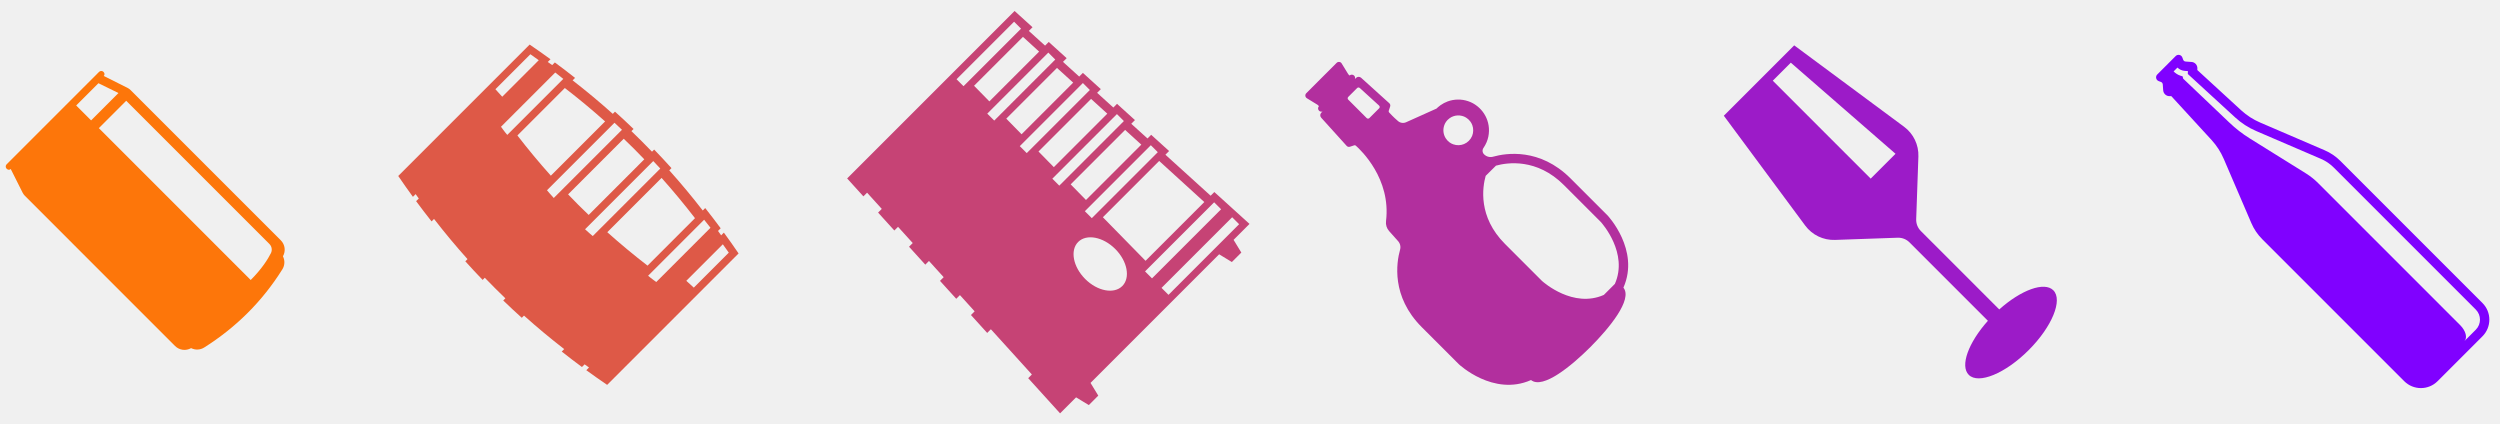
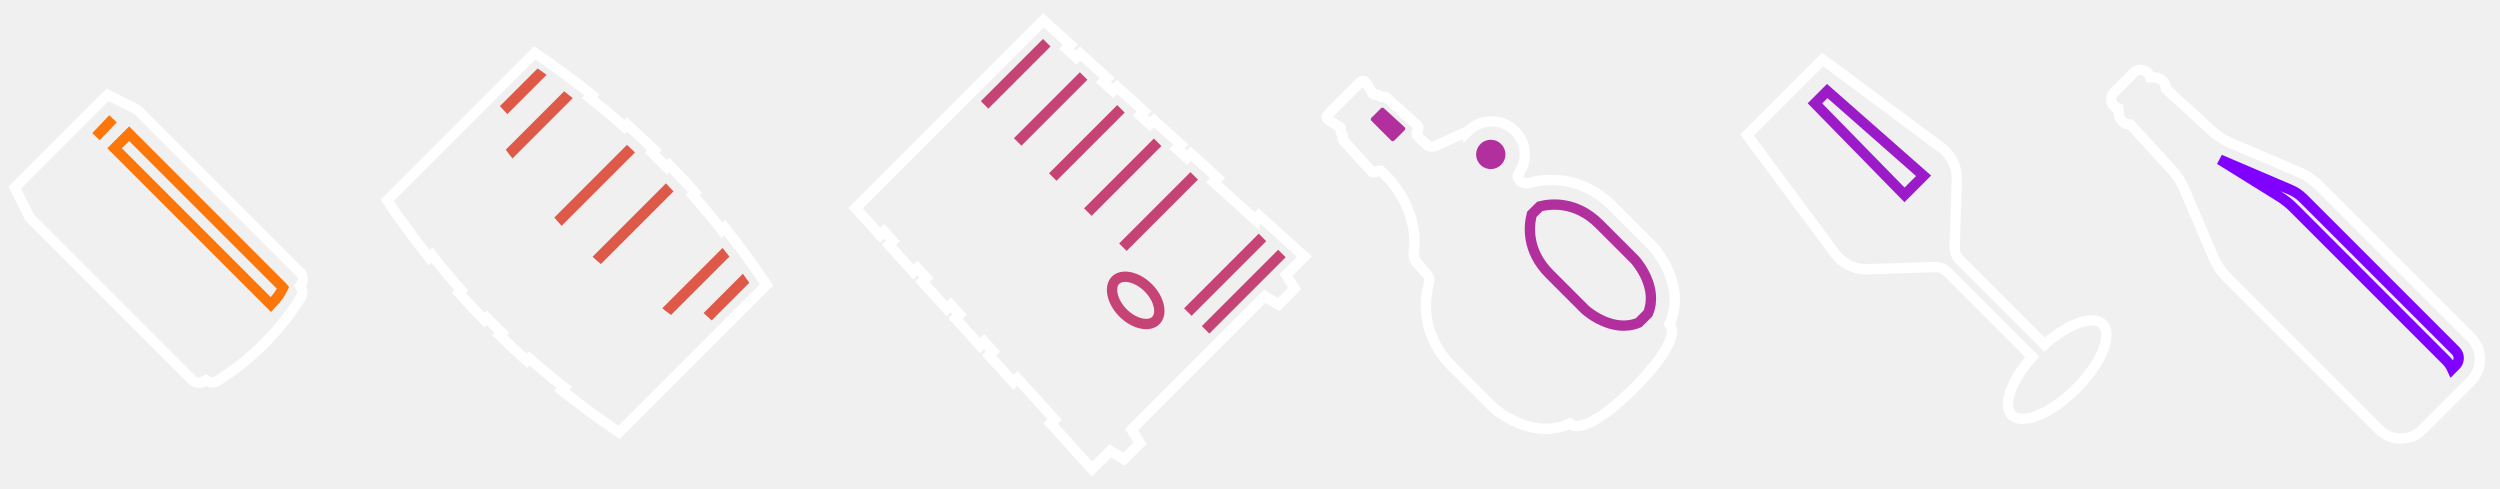
- <svg xmlns="http://www.w3.org/2000/svg" width="873" height="148" fill="none">
-   <path d="M257.911 88.502L212.013 134.4a291.129 291.129 0 0 1-7.281-5.125l.95-.95-1.534-1.097-.932.932a251.788 251.788 0 0 1-7.062-5.399l.859-.859a253.034 253.034 0 0 1-14.033-11.693l-.767.767a251.744 251.744 0 0 1-6.486-6.048l.749-.749a266.055 266.055 0 0 1-7.19-7.19l-.749.75a251.421 251.421 0 0 1-6.048-6.487l.767-.767a252.91 252.91 0 0 1-11.693-14.033l-.859.86a288.59 288.59 0 0 1-5.399-7.063l.932-.931-1.097-1.535-.95.95a289.67 289.67 0 0 1-5.125-7.281l1.033-1.033 43.823-43.823 1.033-1.033a291.133 291.133 0 0 1 7.281 5.125l-.95.95 1.534 1.097.932-.932a251.413 251.413 0 0 1 7.062 5.4l-.859.858a253.09 253.09 0 0 1 14.033 11.694l.767-.768a253.517 253.517 0 0 1 6.486 6.048l-.749.749c2.44 2.348 4.842 4.75 7.19 7.19l.749-.75a251.421 251.421 0 0 1 6.048 6.487l-.767.767a252.91 252.91 0 0 1 11.693 14.033l.859-.859a288.584 288.584 0 0 1 5.399 7.062l-.932.932 1.097 1.534.95-.95a254.235 254.235 0 0 1 5.134 7.272zm-69.778-67.476l-2.924-2.083-12.214 12.215c.795.868 1.59 1.754 2.384 2.622l12.754-12.754zm8.569 6.523l-2.814-2.229-18.938 18.938s1.389 1.974 2.193 2.85l19.559-19.559zm57.792 60.68l-2.083-2.924-12.753 12.753a314.5 314.5 0 0 0 2.622 2.385l12.214-12.215zm-6.386-8.689l-2.229-2.814-19.559 19.56c.886.795 2.85 2.192 2.85 2.192l18.938-18.938zm-30.915-34.222l-2.612-2.448-23.57 23.57s1.534 1.845 2.366 2.695l23.816-23.817zm13.375 13.54l-2.448-2.614-23.817 23.817c.85.831 2.695 2.366 2.695 2.366l23.57-23.57zm-33.327-28.12L180.678 47.3a252.992 252.992 0 0 0 11.675 14.05l18.948-18.947a251.714 251.714 0 0 0-14.06-11.666zm33.784 31.39l-18.957 18.956a251.731 251.731 0 0 0 14.051 11.675l16.572-16.572a251.72 251.72 0 0 0-11.666-14.06zm-9.584-10.132a216.005 216.005 0 0 0-3.636-3.544l-19.422 19.422a219.424 219.424 0 0 0 3.545 3.636 215.23 215.23 0 0 0 3.636 3.545l19.422-19.423a219.815 219.815 0 0 0-3.545-3.636z" fill="#DE5947" />
-   <path fill-rule="evenodd" clip-rule="evenodd" d="M435.069 79.453l-4.302 4.303 2.704 4.44-3.307 3.307-4.44-2.704-44.911 44.91 2.704 4.44-3.307 3.307-4.44-2.704-4.303 4.303-1.288 1.288-11.136-12.287 1.288-1.288-14.316-15.796-1.288 1.288-5.673-6.258 1.288-1.288-5.134-5.664-1.289 1.288-5.673-6.258 1.288-1.288-5.134-5.664-1.288 1.288-5.673-6.258 1.288-1.288-5.134-5.664-1.288 1.288-5.674-6.258 1.288-1.288-5.134-5.664-1.288 1.288-5.673-6.258 1.288-1.288 55.901-55.9 1.288-1.29 6.258 5.674-1.288 1.288 5.664 5.134 1.288-1.288 6.258 5.674-1.288 1.288 5.664 5.134 1.288-1.288 6.258 5.673-1.288 1.288 5.664 5.135 1.288-1.289 6.258 5.674-1.288 1.288 5.664 5.134 1.288-1.288 6.258 5.673-1.288 1.288 15.796 14.316 1.288-1.288 12.287 11.136-1.261 1.26zm-80.951-71.87l-20.089 20.089 2.43 2.43 20.09-20.09-2.431-2.43zm47.753 43.129l-23.041 23.04 2.43 2.43 23.041-23.04-2.43-2.43zm-11.84-10.871l-22.556 22.556 2.43 2.43 22.556-22.556-2.43-2.43zm-11.886-10.845L356.11 51.032l2.43 2.43 22.035-22.035-2.43-2.43zm-12.077-10.633l-21.314 21.313 2.43 2.43 21.314-21.313-2.43-2.43zm64.205 57.5l-24.666 24.666 2.43 2.43 24.666-24.666-2.43-2.43zm-6.294-5.217l-24.127 24.127 2.43 2.43 24.127-24.127-2.43-2.43zm-34.533 16.298c-4.257-4.257-10.049-5.353-12.945-2.457-2.896 2.895-1.791 8.697 2.457 12.945 4.257 4.257 10.05 5.353 12.946 2.457 2.896-2.896 1.79-8.697-2.458-12.945zm-10.223-17.111l19.322-19.322-5.655-5.143-19.011 19.01 5.344 5.455zm20.802 21.24l20.519-20.518-15.759-14.353-19.66 19.66 14.9 15.211zm-32.03-32.705l18.674-18.674-5.664-5.152-18.363 18.362 5.353 5.464zm-10.78-45.496l-17.074 17.075 5.344 5.454 17.376-17.376-5.646-5.153zm-.484 34.012l18.025-18.024-5.655-5.144-17.714 17.714 5.344 5.454z" fill="#C64375" />
-   <path fill-rule="evenodd" clip-rule="evenodd" d="M501.641 37.911l.146-.146c.128-.128.265-.247.411-.375.256-.219.521-.43.795-.63a10.903 10.903 0 0 1 2.558-1.352 10.746 10.746 0 0 1 3.545-.64 10.628 10.628 0 0 1 3.553.558c.96.32 1.873.776 2.695 1.36a10.814 10.814 0 0 1 4.029 5.327c.411 1.197.612 2.476.576 3.755a10.614 10.614 0 0 1-.831 3.9 11.86 11.86 0 0 1-1.042 1.919c-.018.018-.036.055-.055.073a1.735 1.735 0 0 0 .256 2.266 3.212 3.212 0 0 0 3.17.776c4.385-1.224 16.243-3.142 26.969 7.583l12.954 12.954s11.356 12.032 5.527 25.206c3.325 4.147-5.015 14.224-11.529 20.737-6.523 6.523-16.591 14.855-20.738 11.53-13.174 5.828-25.205-5.527-25.205-5.527L496.47 114.23c-10.725-10.725-8.807-22.583-7.582-26.968a3.213 3.213 0 0 0-.777-3.17 153.65 153.65 0 0 1-3.024-3.39 4.394 4.394 0 0 1-1.087-3.48c1.809-14.837-8.834-24.84-10.57-26.375a.529.529 0 0 0-.539-.1c-.374.118-1.005.328-1.498.493a1.076 1.076 0 0 1-1.151-.31 8656.354 8656.354 0 0 1-8.88-9.83 1.277 1.277 0 0 1 .046-1.764l.411-.411a1.143 1.143 0 0 1-1.215-.265 1.153 1.153 0 0 1-.028-1.599l-.438-.438s-2.302-1.407-3.782-2.32a1.145 1.145 0 0 1-.53-.823 1.137 1.137 0 0 1 .329-.932l4.238-4.239-.009.01 2.367-2.367-2.358 2.357 6.359-6.358a1.14 1.14 0 0 1 .932-.329c.347.037.648.228.822.53.914 1.48 2.32 3.782 2.32 3.782l.439.439a1.154 1.154 0 0 1 1.599.027c.329.329.42.804.265 1.215l.411-.411a1.278 1.278 0 0 1 1.763-.046c2.256 2.037 8.058 7.272 9.83 8.88.32.283.448.74.31 1.151-.155.484-.374 1.124-.493 1.498a.545.545 0 0 0 .101.54c.429.484 1.507 1.653 3.151 3.06a2.651 2.651 0 0 0 2.823.393c3.244-1.434 10.616-4.769 10.616-4.769zm17.157 23.497c-1.124 3.992-2.723 14.306 6.742 23.77l12.909 12.91c.593.538 10.908 9.629 21.615 4.896l3.846-3.846c4.75-10.725-4.395-21.058-4.897-21.615l-12.909-12.908c-9.446-9.447-19.778-7.866-23.707-6.77l-3.599 3.563zm-13.32-19.514a3.95 3.95 0 0 0-.502.612 4.815 4.815 0 0 0-.64 1.243 5.228 5.228 0 0 0 .484 4.503 5.35 5.35 0 0 0 1.343 1.453c.411.302.868.54 1.343.703.612.21 1.243.311 1.882.293a5.246 5.246 0 0 0 1.864-.402 5.265 5.265 0 0 0 2.814-2.832 5.045 5.045 0 0 0 .374-1.873 5.082 5.082 0 0 0-.311-1.882 4.856 4.856 0 0 0-.73-1.334 5.213 5.213 0 0 0-1.49-1.343 4.878 4.878 0 0 0-1.37-.566 5.213 5.213 0 0 0-3.124.164 4.916 4.916 0 0 0-1.224.658 5.373 5.373 0 0 0-.613.52c-.036.02-.063.047-.1.083zm-23.899-5.024l-6.751-6.149a.666.666 0 0 0-.914.018l-3.115 3.116a.661.661 0 0 0 0 .931l6.45 6.45a.662.662 0 0 0 .932 0l3.416-3.416c.274-.256.256-.695-.018-.95z" fill="#B22F9E" />
-   <path fill-rule="evenodd" clip-rule="evenodd" d="M717.015 101.366c3.398 3.398-.466 12.762-8.615 20.911-8.149 8.149-17.513 12.014-20.912 8.615-3.115-3.115-.128-11.255 6.688-18.874l-27.389-27.389a5.555 5.555 0 0 0-4.12-1.617l-21.889.768a12.38 12.38 0 0 1-10.397-5.007l-28.421-38.36 24.575-24.575 38.361 28.421a12.368 12.368 0 0 1 5.006 10.396l-.767 21.89a5.554 5.554 0 0 0 1.617 4.12l27.388 27.388c7.62-6.815 15.759-9.802 18.875-6.687zm-91.668-79.48l-6.294 6.294 34.195 34.195 8.67-8.67-36.571-31.82z" fill="#9C1BC8" />
-   <path fill-rule="evenodd" clip-rule="evenodd" d="M3.746 59.015c-.43.43-1.014.32-1.435-.1a1.092 1.092 0 0 1 0-1.535l32.277-32.276a1.094 1.094 0 0 1 1.544-.01c.42.42.52 1.015.1 1.435l8.268 4.138c.402.201.776.466 1.096.786L98.053 83.91a4.637 4.637 0 0 1 .75 5.59 4.626 4.626 0 0 1-.202 4.55c-6.989 11.155-16.106 20.236-27.306 27.307a4.644 4.644 0 0 1-4.559.21 4.66 4.66 0 0 1-5.61-.749L8.68 68.37a4.226 4.226 0 0 1-.786-1.096l-4.147-8.259zM31.81 42.041l9.556-9.556-6.989-3.426-7.774 7.775 5.207 5.207zM94.07 85.19l-50-50-9.556 9.556 53.033 53.033c3.974-3.974 6.057-7.39 7.062-9.383.53-1.06.31-2.356-.54-3.206z" fill="#FD760A" />
-   <path d="M817.279 56.214l49.588 49.589a8.226 8.226 0 0 1 0 11.639l-15.668 15.667a8.226 8.226 0 0 1-11.639 0l-49.588-49.588a17.81 17.81 0 0 1-3.782-5.573l-9.666-22.492a23.394 23.394 0 0 0-4.239-6.56l-14.078-15.338-.548.018a2.2 2.2 0 0 1-2.275-2.037l-.146-2.083a.977.977 0 0 0-.612-.831l-.813-.302a1.407 1.407 0 0 1-.502-2.311l6.449-6.45a1.407 1.407 0 0 1 2.312.503l.301.813a.956.956 0 0 0 .832.612l2.083.146a2.187 2.187 0 0 1 2.037 2.275l-.018.548 15.338 14.078a23.49 23.49 0 0 0 6.56 4.239l22.492 9.665a17.626 17.626 0 0 1 5.582 3.773zm-6.87-.767l-22.492-9.666a26.195 26.195 0 0 1-7.473-4.841l-16.463-15.11.037-1.006-1.033-.064a4.15 4.15 0 0 1-2.622-1.16l-1.343 1.343c.695.676 1.508 1.197 2.321 1.462l.831.265.183.785 16.17 15.385a43.63 43.63 0 0 0 6.925 5.39l19.815 12.342a24.017 24.017 0 0 1 4.257 3.398l49.589 49.589c1.937 1.937 2.594 4.422 1.461 5.554l3.984-3.983a4.964 4.964 0 0 0 0-7.016l-49.589-49.588a14.346 14.346 0 0 0-4.558-3.079z" fill="#8001FF" />
+ <svg xmlns="http://www.w3.org/2000/svg" width="968" height="189" fill="none">
+   <path d="M295.677 111.465l1.169-1.169-.929-1.369a329.036 329.036 0 0 0-6.142-8.735l-.318-.436.003-.003-.313-.424-.749-1.029-.006.006a328.616 328.616 0 0 0-6.425-8.414l-1.393-1.766-1.016 1.016a303.98 303.98 0 0 0-11.377-13.638l.929-.93-1.274-1.41a329.383 329.383 0 0 0-7.259-7.78l-1.414-1.467-.901.901a305.544 305.544 0 0 0-5.741-5.74l.901-.902-1.467-1.413a326.805 326.805 0 0 0-7.779-7.26l-1.411-1.274-.93.93a304.2 304.2 0 0 0-13.637-11.378l1.015-1.016-1.766-1.393a329.228 329.228 0 0 0-8.414-6.425l.006-.006-1.067-.776-.385-.284-.002.002-.438-.319a328.8 328.8 0 0 0-8.735-6.142l-1.369-.929-1.169 1.17-1.236 1.236-52.306 52.306-1.237 1.237-1.17 1.17.93 1.368a332.654 332.654 0 0 0 6.142 8.734l.318.438-.003.003.331.447.73 1.004.007-.006a332.835 332.835 0 0 0 6.425 8.413l1.394 1.766 1.014-1.013a304.66 304.66 0 0 0 11.378 13.637l-.929.929 1.275 1.41a331.432 331.432 0 0 0 7.257 7.78l1.414 1.468.902-.901a307.625 307.625 0 0 0 5.741 5.74l-.902.902 1.468 1.414a333.617 333.617 0 0 0 7.78 7.258l1.41 1.274.929-.929a305.47 305.47 0 0 0 13.637 11.379l-1.013 1.013 1.766 1.394a333.425 333.425 0 0 0 8.413 6.426l-.006.006 1.004.731.443.327.003-.003.442.322a325.082 325.082 0 0 0 8.735 6.141l1.368.93 1.17-1.17 54.779-54.779z" stroke="#fff" stroke-width="4" />
+   <path fill-rule="evenodd" clip-rule="evenodd" d="M260.781 74.114L257.856 71l-28.423 28.423c1.019.995 3.217 2.822 3.217 2.822l28.131-28.131zm-14.907-15.096l-3.113-2.924-28.131 28.131s1.827 2.198 2.821 3.216l28.423-28.423zM282.43 99.35L279.777 96l-23.344 23.345c1.051.95 3.397 2.605 3.397 2.605l22.6-22.6zm7.705 10.136L287.65 106l-15.217 15.217c1.041.951 2.083 1.9 3.125 2.846l14.577-14.577zM221.777 38l-3.347-2.652-22.601 22.6s1.653 2.345 2.604 3.396L221.777 38zm-10.141-9.015L208.15 26.5l-14.577 14.577c.946 1.042 1.894 2.084 2.846 3.125l15.217-15.217z" fill="#DE5947" />
+   <path d="M485.875 84.925L469.95 70.5l.055-.054 1.485-1.486-1.557-1.41-7.48-6.777-1.411-1.278-1.346 1.346-.194.195-3.805-3.445.055-.055 1.486-1.486-1.558-1.411-7.48-6.773-1.411-1.278-1.346 1.346-.193.193-3.805-3.447.054-.054 1.486-1.486-1.558-1.41-7.479-6.775-1.41-1.278-1.346 1.346-.194.193-3.804-3.445.054-.054 1.486-1.486-1.558-1.41-7.479-6.776-1.411-1.278-1.346 1.346-.194.194-3.804-3.445.054-.055 1.486-1.486-1.558-1.41-7.481-6.775-1.411-1.278-1.346 1.346-1.539 1.539-66.971 66.97-1.54 1.54-1.346 1.347 1.278 1.41 6.776 7.482 1.41 1.557 1.486-1.486.054-.054 3.446 3.804-.193.193-1.346 1.346 1.278 1.411 6.776 7.479 1.411 1.557 1.485-1.485.053-.053 3.446 3.803-.194.194-1.346 1.346 1.278 1.411 6.775 7.479 1.411 1.557 1.486-1.486.054-.054 3.447 3.805-.194.194-1.346 1.346 1.278 1.411 6.774 7.479 1.411 1.558 1.486-1.486.053-.053 3.446 3.803-.194.194-1.346 1.346 1.278 1.411 6.777 7.48 1.411 1.557 1.485-1.486.053-.053 14.425 15.923-.194.194-1.346 1.347 1.278 1.41 13.314 14.698 1.411 1.557 1.485-1.486 1.539-1.539 4.05-4.049 3.97 2.418 1.343.818 1.111-1.112 3.96-3.959 1.111-1.112-.817-1.343-2.418-3.97 51.59-51.591 3.971 2.418 1.343.818 1.111-1.112 3.96-3.96 1.112-1.112-.818-1.343-2.418-3.969 4.048-4.049 1.54-1.539 1.485-1.486-1.557-1.41-14.698-13.314-1.411-1.278-1.346 1.346-.192.193z" stroke="#fff" stroke-width="4" />
+   <path d="M431.941 108.511c1.132-1.132 2.987-1.645 5.359-1.198 2.36.444 5.014 1.822 7.31 4.118 2.295 2.295 3.673 4.949 4.118 7.309.446 2.372-.067 4.227-1.198 5.359-1.132 1.132-2.986 1.644-5.357 1.197-2.36-.445-5.014-1.823-7.309-4.119-2.296-2.296-3.675-4.95-4.12-7.309-.447-2.372.066-4.226 1.197-5.357z" stroke="#C64375" stroke-width="4" />
+   <path fill-rule="evenodd" clip-rule="evenodd" d="M461.372 122.287l28.907-28.908-2.904-2.904-28.907 28.908 2.904 2.904zm6.879 6.878l29.55-29.55-2.904-2.904-29.55 29.55 2.904 2.904zm-72.752-72.75l25.533-25.533-2.904-2.904-25.533 25.533 2.904 2.904zm13.581 13.581l26.404-26.403-2.904-2.904-26.404 26.403 2.904 2.904zm13.582 13.581l27.029-27.03-2.904-2.904-27.029 27.03 2.904 2.904zm13.579 13.582l27.608-27.609-2.904-2.904-27.608 27.608 2.904 2.905zm-53.554-55.095l24.07-24.07-2.904-2.904-24.07 24.07 2.904 2.904z" fill="#C64375" />
+   <path clip-rule="evenodd" d="M568.496 50.755c.058-.058.117-.117.176-.173.16-.152.322-.3.485-.445a12.762 12.762 0 0 1 4.021-2.368 12.865 12.865 0 0 1 4.241-.77 12.79 12.79 0 0 1 7.481 2.29 12.921 12.921 0 0 1 2.976 2.887 12.802 12.802 0 0 1 1.835 3.48 12.9 12.9 0 0 1-.306 9.15 12.72 12.72 0 0 1-1.249 2.286l-.064.093a2.064 2.064 0 0 0 .307 2.71 3.803 3.803 0 0 0 3.778.928c5.243-1.464 19.411-3.75 32.227 9.067l15.478 15.477s13.569 14.379 6.596 30.119c3.968 4.956-5.99 16.99-13.78 24.78-7.789 7.79-19.825 17.749-24.78 13.78-15.74 6.972-30.119-6.597-30.119-6.597l-15.477-15.477c-12.816-12.816-10.53-26.984-9.054-32.222a3.822 3.822 0 0 0-.932-3.792 189.08 189.08 0 0 1-3.614-4.044 5.262 5.262 0 0 1-1.298-4.154c2.165-17.734-10.547-29.683-12.628-31.51-1.099-.924-2.641 1.387-3.809.094L520.378 54.59c-1.378-1.533.472-1.54-.91-2.922-.917-.916.252-1.616-.56-2.428l-4.515-2.77c-.732-.447-.854-1.495-.248-2.1L526.8 31.713a1.36 1.36 0 0 1 2.103.247l2.77 4.515c.812.811 1.512-.355 2.428.56 1.379 1.38 1.395-.467 2.921.911 2.693 2.43 9.626 8.69 11.754 10.608 1.289 1.17-1.024 2.716-.093 3.808.507.58 1.797 1.978 3.771 3.656a3.18 3.18 0 0 0 3.373.476l12.669-5.74z" stroke="#fff" stroke-width="4" />
+   <path fill-rule="evenodd" clip-rule="evenodd" d="M543.873 49.242l-8.065-7.352a.792.792 0 0 0-1.094.026l-3.721 3.721a.791.791 0 0 0-.001 1.12l7.709 7.709a.793.793 0 0 0 1.12 0l4.079-4.079a.792.792 0 0 0-.027-1.145zm29.265 6.622c-.2.208-.385.43-.551.667-.295.416-.53.87-.7 1.35a5.756 5.756 0 0 0-.107 3.506 5.627 5.627 0 0 0 2.097 2.99c.448.33.944.59 1.467.774a5.733 5.733 0 0 0 4.089-.123 5.664 5.664 0 0 0 1.836-1.246 5.674 5.674 0 0 0 1.219-1.844 5.731 5.731 0 0 0 .074-4.09 5.717 5.717 0 0 0-2.42-2.924 5.569 5.569 0 0 0-1.487-.62 5.767 5.767 0 0 0-3.407.173c-.477.176-.93.418-1.34.717a5.864 5.864 0 0 0-.77.67z" fill="#B22F9E" />
+   <path d="M599.968 106.084c-9.071-9.071-7.952-18.836-6.867-23.083l3.119-3.09c4.187-1.058 13.971-2.162 23.027 6.894l13.831 13.832c.348.39 2.667 3.075 4.365 6.939 1.722 3.922 2.707 8.823.654 13.767l-3.593 3.592c-4.933 2.049-9.822 1.072-13.74-.644-3.871-1.696-6.566-4.021-6.967-4.378l-13.829-13.829z" stroke="#B22F9E" stroke-width="4" />
+   <path clip-rule="evenodd" d="M814.127 125.53c4.07 4.07-.502 15.241-10.212 24.951-9.712 9.711-20.883 14.284-24.952 10.214-3.734-3.734-.189-13.445 7.922-22.523l-32.815-32.814a6.67 6.67 0 0 0-4.924-1.953l-26.146.844a14.903 14.903 0 0 1-12.44-6.022l-34.095-45.93 29.264-29.265 45.931 34.095a14.909 14.909 0 0 1 6.022 12.44l-.843 26.145a6.664 6.664 0 0 0 1.951 4.925l32.815 32.815c9.078-8.11 18.789-11.656 22.522-7.922z" stroke="#fff" stroke-width="4" />
+   <path d="M737.424 75.454l-34.678-35.439 4.764-4.764 37.299 32.818-7.385 7.385z" stroke="#9C1BC8" stroke-width="4" />
+   <path d="M6.307 73.83l-.585-1.176 35.93-35.93 1.178.584 9.896 4.922.002.001c.293.146.559.337.789.567l.01.01c5.66 5.66 50.477 50.477 62.669 62.677v.001c1.128 1.127 1.361 2.888.55 4.301l-.535.932.481.96a3.592 3.592 0 0 1-.177 3.511c-8.3 13.181-19.082 23.933-32.324 32.318a3.6 3.6 0 0 1-3.523.18l-.96-.48-.93.534c-1.415.811-3.178.578-4.307-.551L11.798 84.517a2.958 2.958 0 0 1-.564-.784l-.004-.007-4.923-9.896z" stroke="#fff" stroke-width="4" />
+   <path d="M44.368 57.404L50 51.77l58.342 58.343c.146.145.295.287.428.414l.046.044c.119.113.226.215.33.316.202.199.342.349.438.47l-.176.353c-.473.948-.842 1.688-1.503 2.645-.624.903-1.522 2.014-3.006 3.579l-60.531-60.53zm-7.204-4.49L43.75 46" stroke="#FD760A" stroke-width="4" />
+   <path d="M845.723 73.12l11.479 26.856a23.19 23.19 0 0 0 4.928 7.286l59.099 59.099c4.622 4.622 12.12 4.591 16.75-.038l18.776-18.776c4.627-4.628 4.661-12.128.038-16.75l-59.098-59.099a23.206 23.206 0 0 0-7.287-4.926l-26.857-11.479a25.613 25.613 0 0 1-7.253-4.682h-.001L838.691 34.46a4.601 4.601 0 0 0-4.306-4.507h-.001l-1.924-.123-.16-.431-.001-.002c-.941-2.525-4.166-3.19-6.051-1.305l-7.726 7.726c-1.884 1.883-1.221 5.11 1.307 6.052h.001l.43.16.124 1.923v.001a4.598 4.598 0 0 0 4.505 4.306l16.153 17.605a25.622 25.622 0 0 1 4.681 7.255z" stroke="#fff" stroke-width="4" />
+   <path d="M886.966 73.517a15.228 15.228 0 0 1 4.812 3.252l59.099 59.099c1.519 1.52 1.524 4.019-.022 5.565l-1.395 1.395c-.518-1.151-1.303-2.272-2.287-3.256l-59.098-59.099a30.326 30.326 0 0 0-5.434-4.33l-23.159-14.381a37.733 37.733 0 0 0 .629.276l26.855 11.479z" stroke="#8001FF" stroke-width="4" />
</svg>
